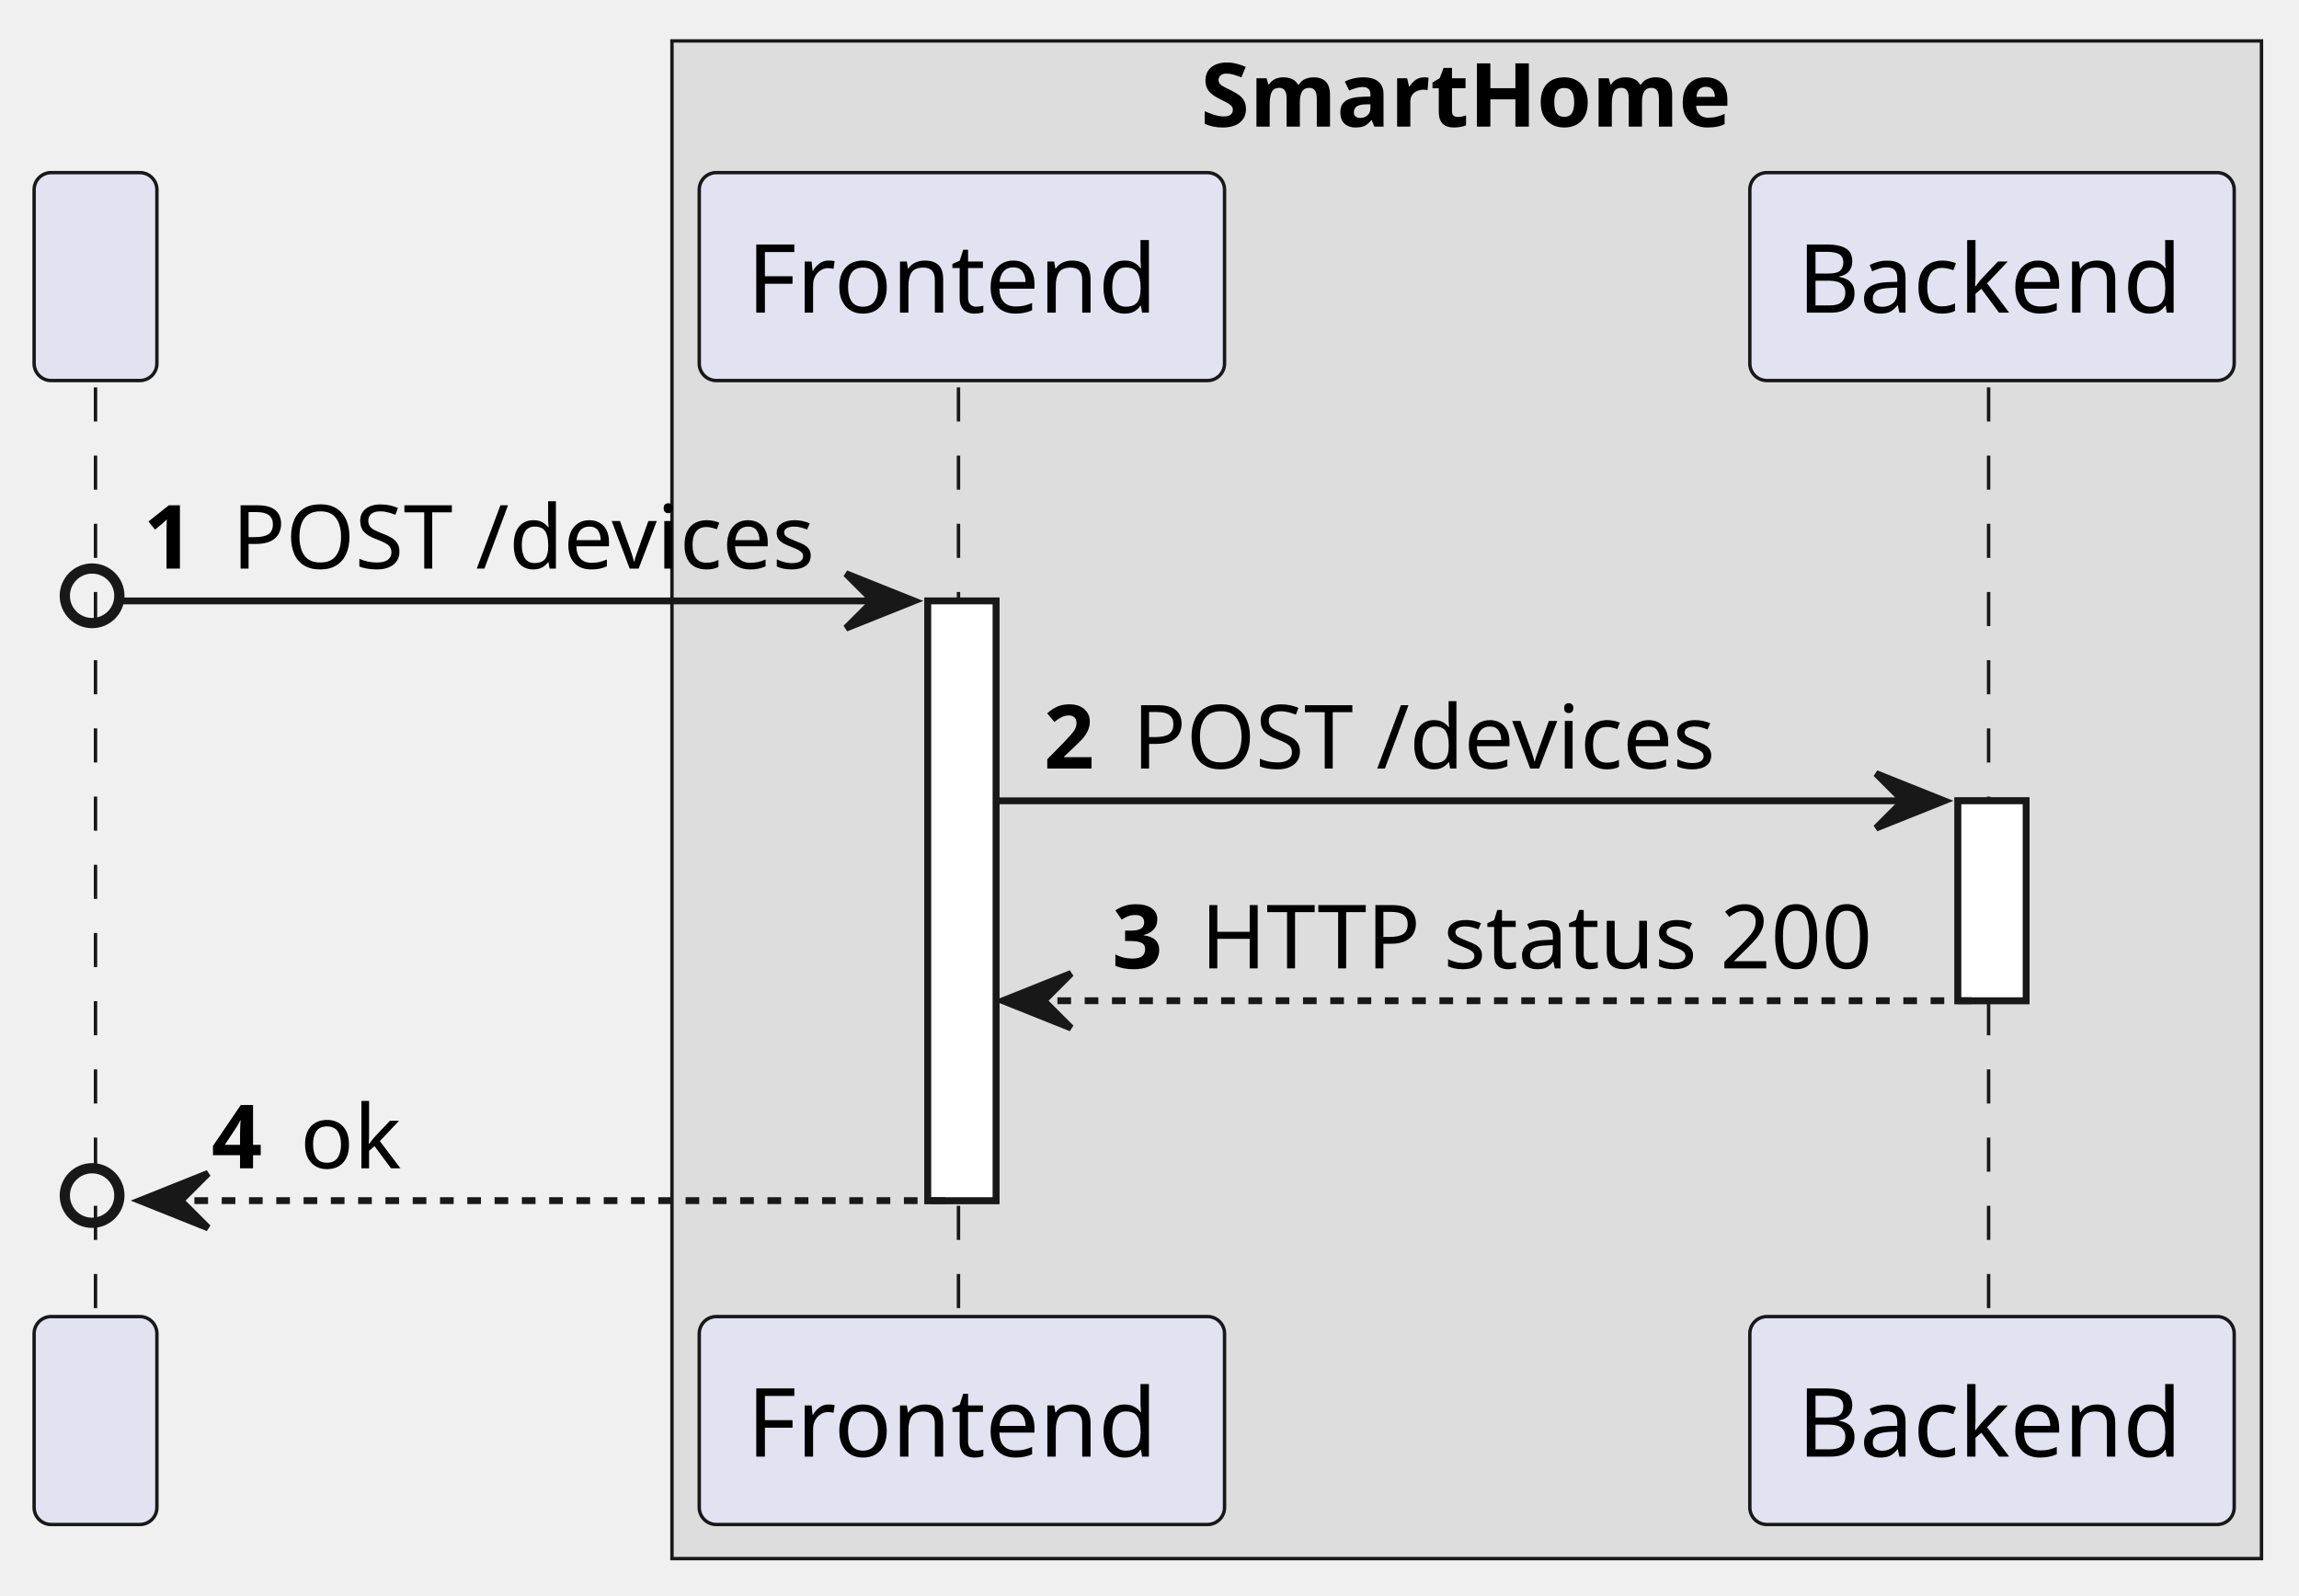
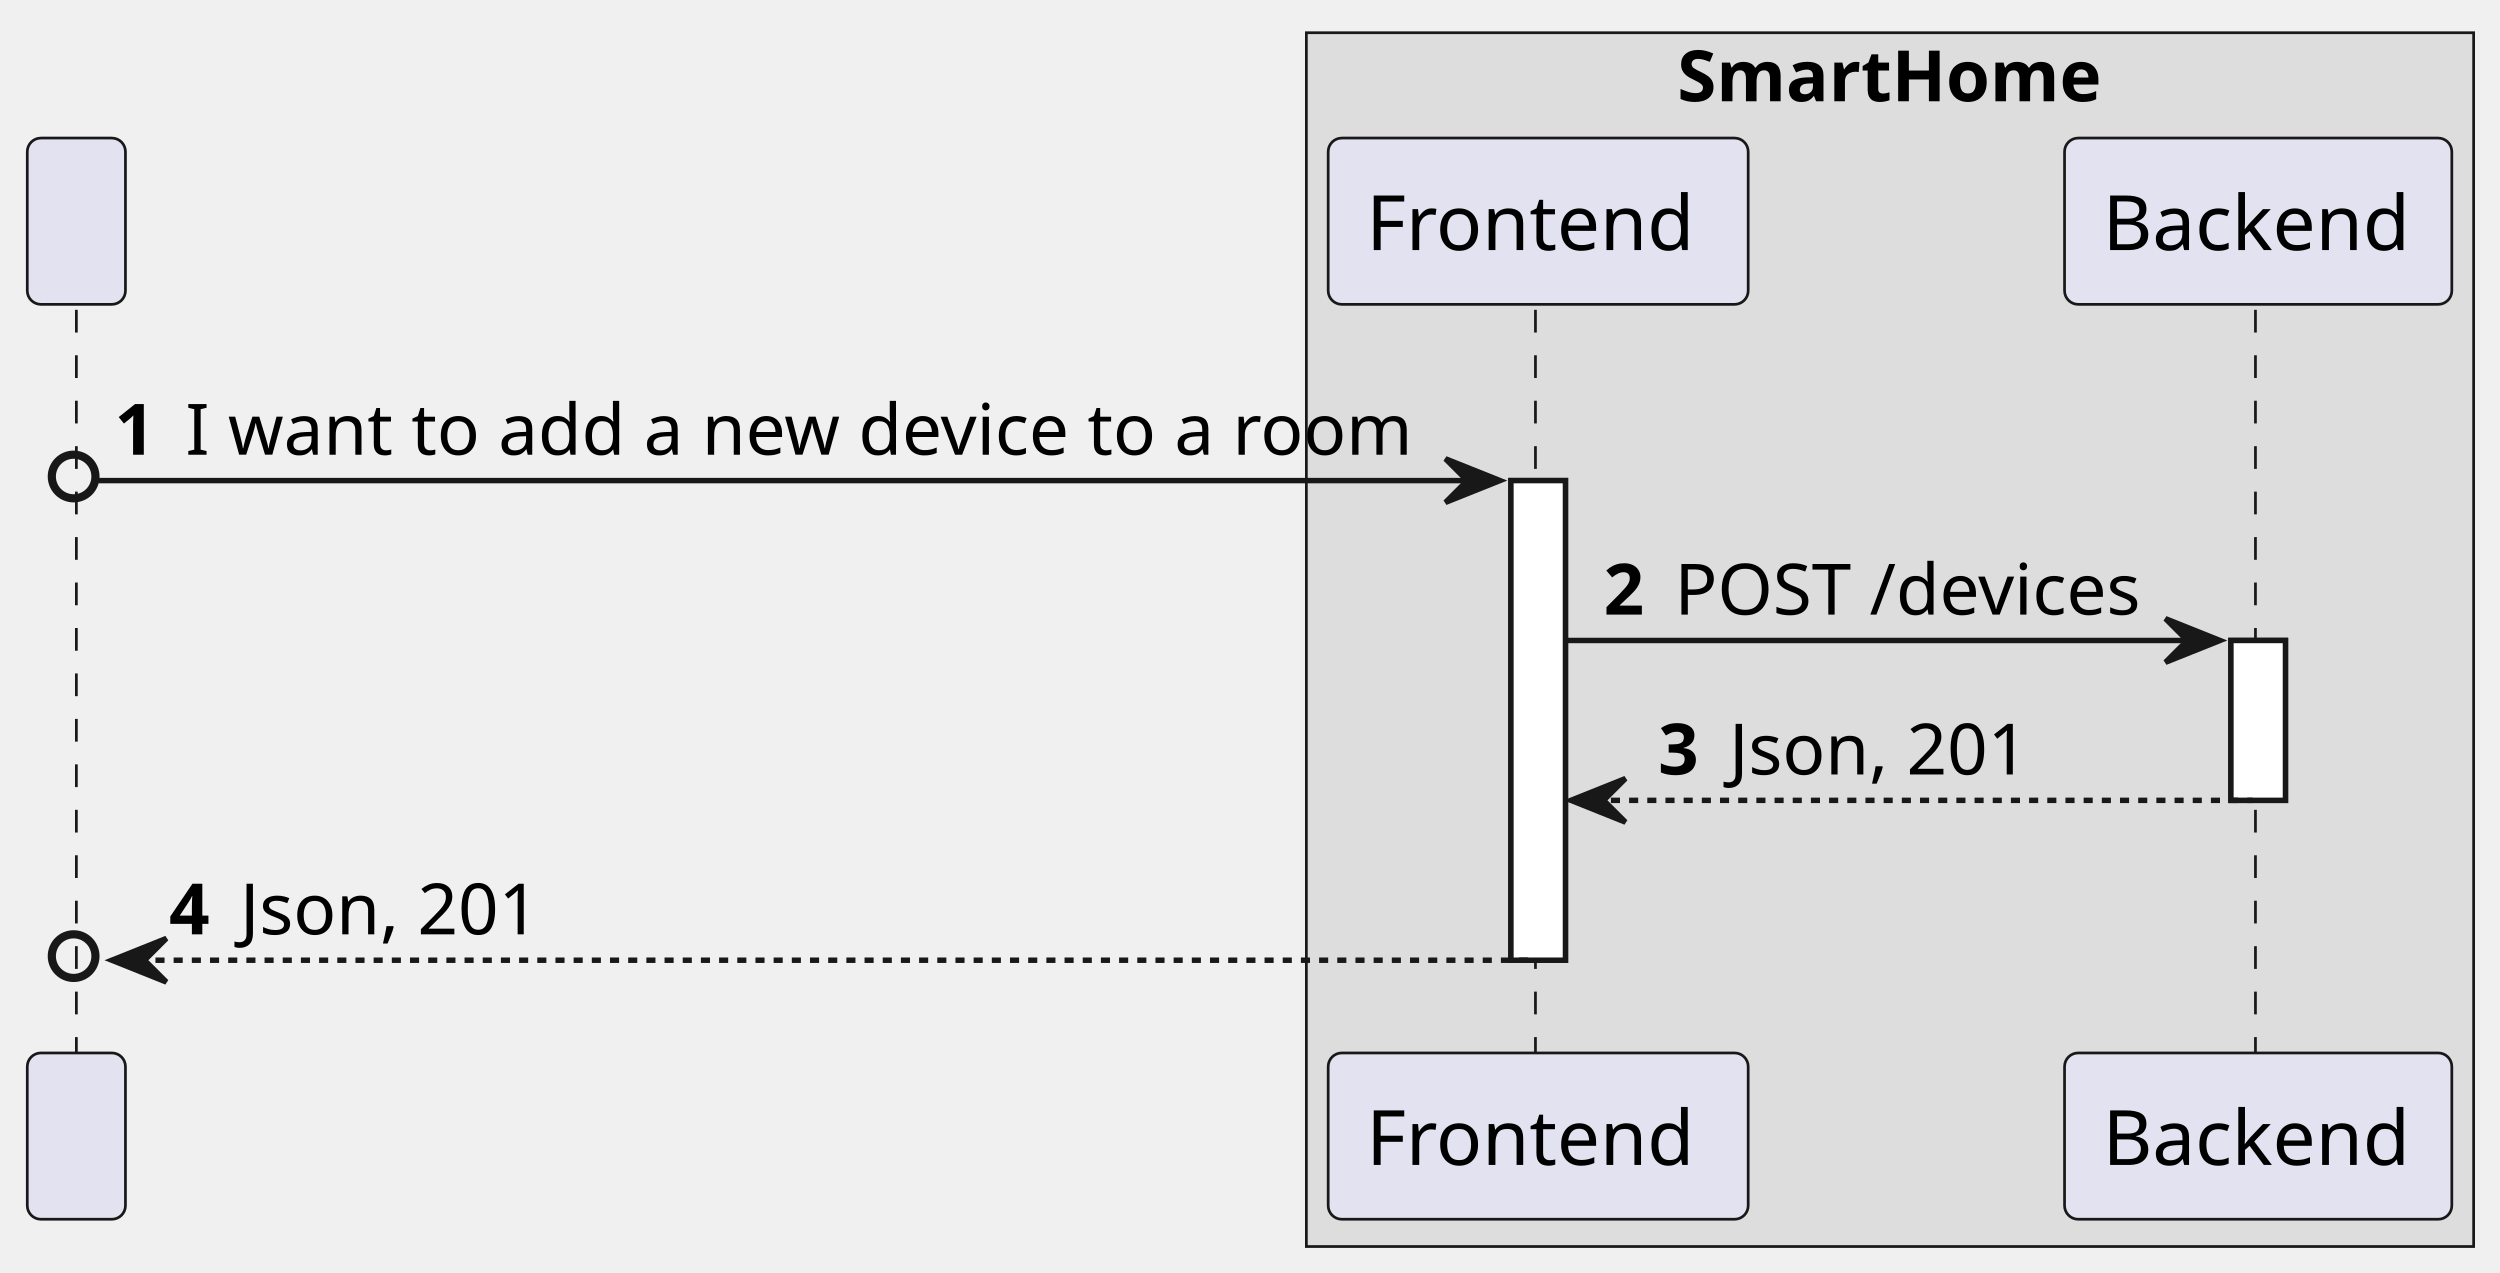
- <svg xmlns="http://www.w3.org/2000/svg" contentStyleType="text/css" height="234px" preserveAspectRatio="none" style="width:337px;height:234px;background:#FFFFFF;" version="1.1" viewBox="0 0 337 234" width="337px" zoomAndPan="magnify">
+ <svg xmlns="http://www.w3.org/2000/svg" contentStyleType="text/css" height="280.8px" preserveAspectRatio="none" style="width:550px;height:280px;background:#FFFFFF;" version="1.1" viewBox="0 0 550 280" width="550.8px" zoomAndPan="magnify">
  <defs />
  <g>
-     <rect fill="#DDDDDD" height="222.529" style="stroke:#181818;stroke-width:0.5;" width="233" x="98.5" y="6" />
-     <text fill="#000000" font-family="sans-serif" font-size="13" font-weight="bold" lengthAdjust="spacing" textLength="78" x="176" y="18.568">SmartHome
+     <rect fill="#DDDDDD" height="267.035" style="stroke:#181818;stroke-width:0.6;" width="256.8" x="287.4" y="7.2" />
+     <text fill="#000000" font-family="sans-serif" font-size="15.6" font-weight="bold" lengthAdjust="spacing" textLength="93.6" x="369" y="22.282">SmartHome
        </text>
-     <rect fill="#FFFFFF" height="87.932" style="stroke:#181818;stroke-width:1.0;" width="10" x="136" y="88.109" />
-     <rect fill="#FFFFFF" height="29.311" style="stroke:#181818;stroke-width:1.0;" width="10" x="287" y="117.42" />
-     <line style="stroke:#181818;stroke-width:0.5;stroke-dasharray:5.0,5.0;" x1="14" x2="14" y1="56.799" y2="194.041" />
-     <line style="stroke:#181818;stroke-width:0.5;stroke-dasharray:5.0,5.0;" x1="140.5" x2="140.5" y1="56.799" y2="194.041" />
-     <line style="stroke:#181818;stroke-width:0.5;stroke-dasharray:5.0,5.0;" x1="291.5" x2="291.5" y1="56.799" y2="194.041" />
-     <rect fill="#E2E2F0" height="30.488" rx="2.5" ry="2.5" style="stroke:#181818;stroke-width:0.5;" width="18" x="5" y="25.311" />
-     <text fill="#000000" font-family="sans-serif" font-size="14" lengthAdjust="spacing" textLength="4" x="12" y="45.846"> 
+     <rect fill="#FFFFFF" height="105.518" style="stroke:#181818;stroke-width:1.2;" width="12" x="332.4" y="105.731" />
+     <rect fill="#FFFFFF" height="35.173" style="stroke:#181818;stroke-width:1.2;" width="12" x="490.8" y="140.904" />
+     <line style="stroke:#181818;stroke-width:0.6;stroke-dasharray:5.0,5.0;" x1="16.8" x2="16.8" y1="68.159" y2="232.849" />
+     <line style="stroke:#181818;stroke-width:0.6;stroke-dasharray:5.0,5.0;" x1="337.8" x2="337.8" y1="68.159" y2="232.849" />
+     <line style="stroke:#181818;stroke-width:0.6;stroke-dasharray:5.0,5.0;" x1="496.2" x2="496.2" y1="68.159" y2="232.849" />
+     <rect fill="#E2E2F0" height="36.586" rx="3" ry="3" style="stroke:#181818;stroke-width:0.6;" width="21.6" x="6" y="30.373" />
+     <text fill="#000000" font-family="sans-serif" font-size="16.8" lengthAdjust="spacing" textLength="4.8" x="14.4" y="55.015"> 
        </text>
-     <rect fill="#E2E2F0" height="30.488" rx="2.5" ry="2.5" style="stroke:#181818;stroke-width:0.5;" width="18" x="5" y="193.041" />
-     <text fill="#000000" font-family="sans-serif" font-size="14" lengthAdjust="spacing" textLength="4" x="12" y="213.576"> 
+     <rect fill="#E2E2F0" height="36.586" rx="3" ry="3" style="stroke:#181818;stroke-width:0.6;" width="21.6" x="6" y="231.649" />
+     <text fill="#000000" font-family="sans-serif" font-size="16.8" lengthAdjust="spacing" textLength="4.8" x="14.4" y="256.291"> 
        </text>
-     <rect fill="#E2E2F0" height="30.488" rx="2.5" ry="2.5" style="stroke:#181818;stroke-width:0.5;" width="77" x="102.5" y="25.311" />
-     <text fill="#000000" font-family="sans-serif" font-size="14" lengthAdjust="spacing" textLength="63" x="109.5" y="45.846">Frontend
+     <rect fill="#E2E2F0" height="36.586" rx="3" ry="3" style="stroke:#181818;stroke-width:0.6;" width="92.4" x="292.2" y="30.373" />
+     <text fill="#000000" font-family="sans-serif" font-size="16.8" lengthAdjust="spacing" textLength="75.6" x="300.6" y="55.015">Frontend
        </text>
-     <rect fill="#E2E2F0" height="30.488" rx="2.5" ry="2.5" style="stroke:#181818;stroke-width:0.5;" width="77" x="102.5" y="193.041" />
-     <text fill="#000000" font-family="sans-serif" font-size="14" lengthAdjust="spacing" textLength="63" x="109.5" y="213.576">Frontend
+     <rect fill="#E2E2F0" height="36.586" rx="3" ry="3" style="stroke:#181818;stroke-width:0.6;" width="92.4" x="292.2" y="231.649" />
+     <text fill="#000000" font-family="sans-serif" font-size="16.8" lengthAdjust="spacing" textLength="75.6" x="300.6" y="256.291">Frontend
        </text>
-     <rect fill="#E2E2F0" height="30.488" rx="2.5" ry="2.5" style="stroke:#181818;stroke-width:0.5;" width="71" x="256.5" y="25.311" />
-     <text fill="#000000" font-family="sans-serif" font-size="14" lengthAdjust="spacing" textLength="57" x="263.5" y="45.846">Backend
+     <rect fill="#E2E2F0" height="36.586" rx="3" ry="3" style="stroke:#181818;stroke-width:0.6;" width="85.2" x="454.2" y="30.373" />
+     <text fill="#000000" font-family="sans-serif" font-size="16.8" lengthAdjust="spacing" textLength="68.4" x="462.6" y="55.015">Backend
        </text>
-     <rect fill="#E2E2F0" height="30.488" rx="2.5" ry="2.5" style="stroke:#181818;stroke-width:0.5;" width="71" x="256.5" y="193.041" />
-     <text fill="#000000" font-family="sans-serif" font-size="14" lengthAdjust="spacing" textLength="57" x="263.5" y="213.576">Backend
+     <rect fill="#E2E2F0" height="36.586" rx="3" ry="3" style="stroke:#181818;stroke-width:0.6;" width="85.2" x="454.2" y="231.649" />
+     <text fill="#000000" font-family="sans-serif" font-size="16.8" lengthAdjust="spacing" textLength="68.4" x="462.6" y="256.291">Backend
        </text>
-     <rect fill="#FFFFFF" height="87.932" style="stroke:#181818;stroke-width:1.0;" width="10" x="136" y="88.109" />
-     <rect fill="#FFFFFF" height="29.311" style="stroke:#181818;stroke-width:1.0;" width="10" x="287" y="117.42" />
-     <ellipse cx="13.5" cy="87.359" fill="none" rx="4" ry="4" style="stroke:#181818;stroke-width:1.5;" />
-     <polygon fill="#181818" points="124,84.109,134,88.109,124,92.109,128,88.109" style="stroke:#181818;stroke-width:1.0;" />
-     <line style="stroke:#181818;stroke-width:1.0;" x1="18" x2="130" y1="88.109" y2="88.109" />
-     <text fill="#000000" font-family="sans-serif" font-size="13" font-weight="bold" lengthAdjust="spacing" textLength="9" x="21" y="83.367">1
+     <rect fill="#FFFFFF" height="105.518" style="stroke:#181818;stroke-width:1.2;" width="12" x="332.4" y="105.731" />
+     <rect fill="#FFFFFF" height="35.173" style="stroke:#181818;stroke-width:1.2;" width="12" x="490.8" y="140.904" />
+     <ellipse cx="16.2" cy="104.831" fill="none" rx="4.8" ry="4.8" style="stroke:#181818;stroke-width:1.8;" />
+     <polygon fill="#181818" points="318,100.931,330,105.731,318,110.531,322.8,105.731" style="stroke:#181818;stroke-width:1.2;" />
+     <line style="stroke:#181818;stroke-width:1.2;" x1="21.6" x2="325.2" y1="105.731" y2="105.731" />
+     <text fill="#000000" font-family="sans-serif" font-size="15.6" font-weight="bold" lengthAdjust="spacing" textLength="10.8" x="25.2" y="100.041">1
        </text>
-     <text fill="#000000" font-family="sans-serif" font-size="13" lengthAdjust="spacing" textLength="90" x="34" y="83.367">POST /devices
+     <text fill="#000000" font-family="sans-serif" font-size="15.6" lengthAdjust="spacing" textLength="277.2" x="40.8" y="100.041">I want to add a new device to a room
        </text>
-     <polygon fill="#181818" points="275,113.42,285,117.42,275,121.42,279,117.42" style="stroke:#181818;stroke-width:1.0;" />
-     <line style="stroke:#181818;stroke-width:1.0;" x1="146" x2="281" y1="117.42" y2="117.42" />
-     <text fill="#000000" font-family="sans-serif" font-size="13" font-weight="bold" lengthAdjust="spacing" textLength="9" x="153" y="112.678">2
+     <polygon fill="#181818" points="476.4,136.104,488.4,140.904,476.4,145.704,481.2,140.904" style="stroke:#181818;stroke-width:1.2;" />
+     <line style="stroke:#181818;stroke-width:1.2;" x1="344.4" x2="483.6" y1="140.904" y2="140.904" />
+     <text fill="#000000" font-family="sans-serif" font-size="15.6" font-weight="bold" lengthAdjust="spacing" textLength="10.8" x="352.8" y="135.213">2
        </text>
-     <text fill="#000000" font-family="sans-serif" font-size="13" lengthAdjust="spacing" textLength="90" x="166" y="112.678">POST /devices
+     <text fill="#000000" font-family="sans-serif" font-size="15.6" lengthAdjust="spacing" textLength="108" x="368.4" y="135.213">POST /devices
        </text>
-     <polygon fill="#181818" points="157,142.731,147,146.731,157,150.731,153,146.731" style="stroke:#181818;stroke-width:1.0;" />
-     <line style="stroke:#181818;stroke-width:1.0;stroke-dasharray:2.0,2.0;" x1="151" x2="291" y1="146.731" y2="146.731" />
-     <text fill="#000000" font-family="sans-serif" font-size="13" font-weight="bold" lengthAdjust="spacing" textLength="9" x="163" y="141.988">3
+     <polygon fill="#181818" points="357.6,171.277,345.6,176.077,357.6,180.877,352.8,176.077" style="stroke:#181818;stroke-width:1.2;" />
+     <line style="stroke:#181818;stroke-width:1.2;stroke-dasharray:2.0,2.0;" x1="350.4" x2="495.6" y1="176.077" y2="176.077" />
+     <text fill="#000000" font-family="sans-serif" font-size="15.6" font-weight="bold" lengthAdjust="spacing" textLength="10.8" x="364.8" y="170.386">3
        </text>
-     <text fill="#000000" font-family="sans-serif" font-size="13" lengthAdjust="spacing" textLength="104" x="176" y="141.988">HTTP status 200
+     <text fill="#000000" font-family="sans-serif" font-size="15.6" lengthAdjust="spacing" textLength="70.8" x="380.4" y="170.386">Json, 201
        </text>
-     <ellipse cx="13.5" cy="175.291" fill="none" rx="4" ry="4" style="stroke:#181818;stroke-width:1.5;" />
-     <polygon fill="#181818" points="30.5,172.041,20.5,176.041,30.5,180.041,26.5,176.041" style="stroke:#181818;stroke-width:1.0;" />
-     <line style="stroke:#181818;stroke-width:1.0;stroke-dasharray:2.0,2.0;" x1="28.5" x2="140" y1="176.041" y2="176.041" />
-     <text fill="#000000" font-family="sans-serif" font-size="13" font-weight="bold" lengthAdjust="spacing" textLength="9" x="31" y="171.299">4
+     <ellipse cx="16.2" cy="210.349" fill="none" rx="4.8" ry="4.8" style="stroke:#181818;stroke-width:1.8;" />
+     <polygon fill="#181818" points="36.6,206.449,24.6,211.249,36.6,216.049,31.8,211.249" style="stroke:#181818;stroke-width:1.2;" />
+     <line style="stroke:#181818;stroke-width:1.2;stroke-dasharray:2.0,2.0;" x1="34.2" x2="337.2" y1="211.249" y2="211.249" />
+     <text fill="#000000" font-family="sans-serif" font-size="15.6" font-weight="bold" lengthAdjust="spacing" textLength="10.8" x="37.2" y="205.559">4
        </text>
-     <text fill="#000000" font-family="sans-serif" font-size="13" lengthAdjust="spacing" textLength="16" x="44" y="171.299">ok
+     <text fill="#000000" font-family="sans-serif" font-size="15.6" lengthAdjust="spacing" textLength="70.8" x="52.8" y="205.559">Json, 201
        </text>
  </g>
</svg>
